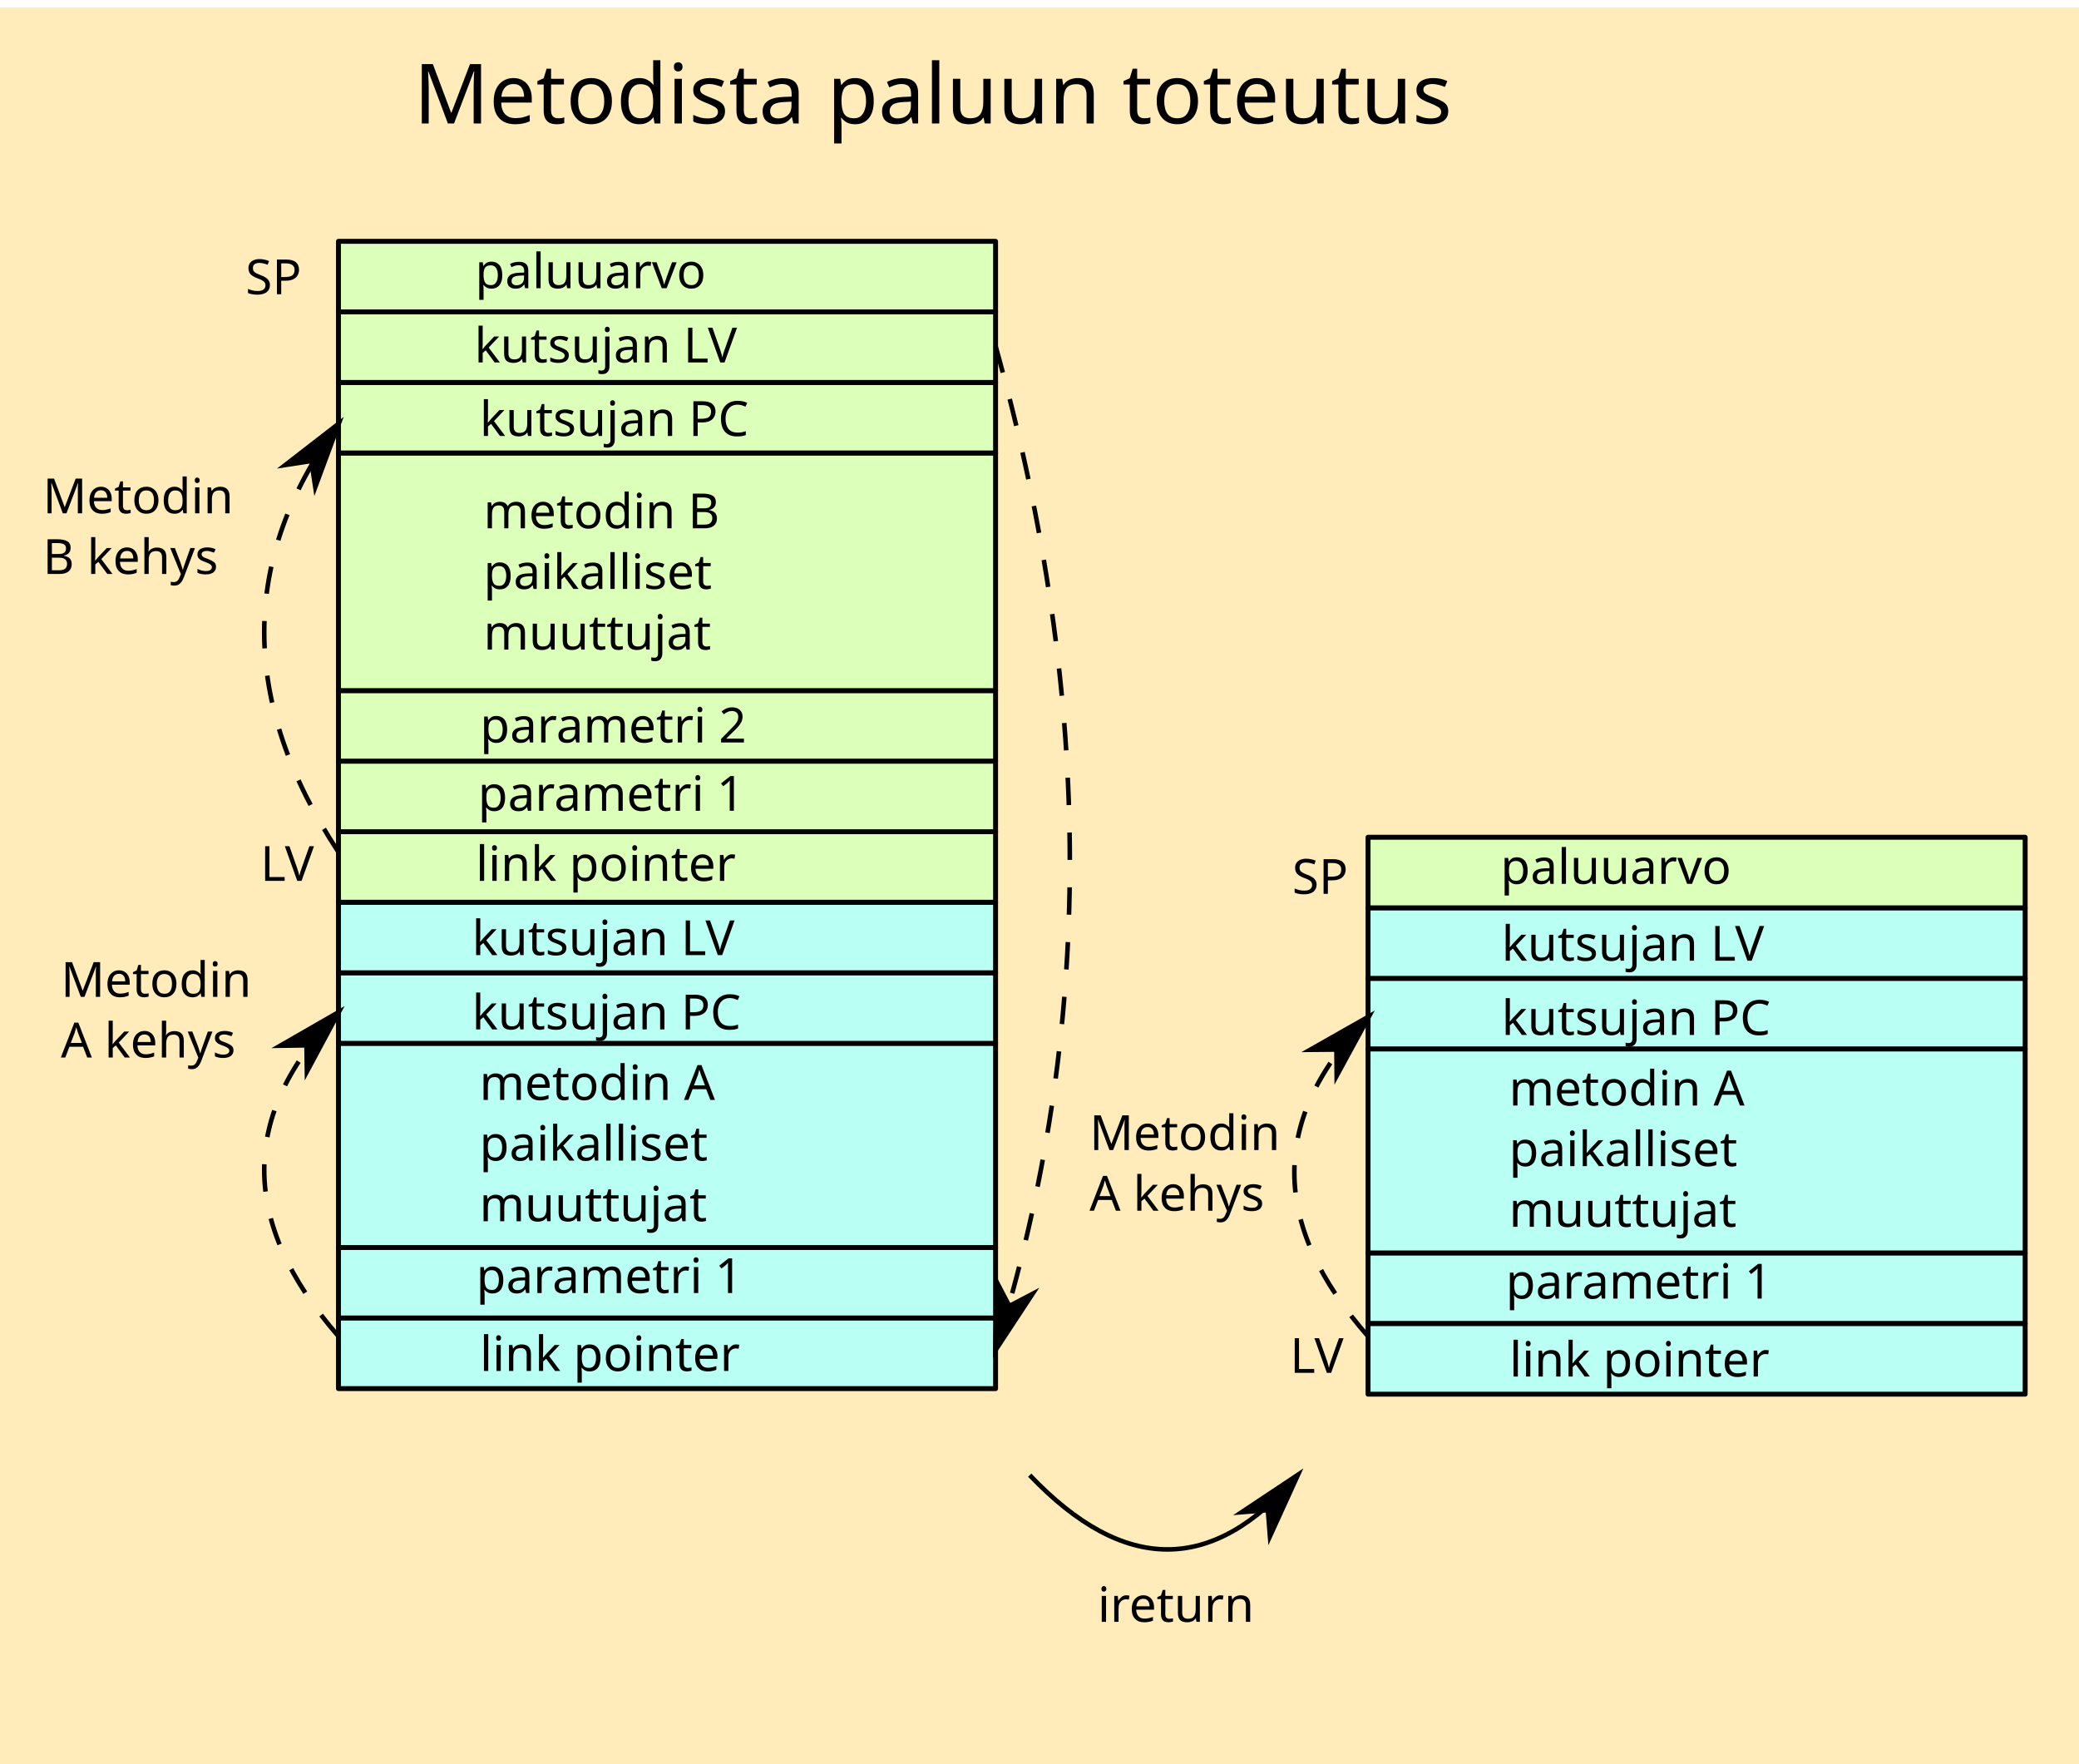
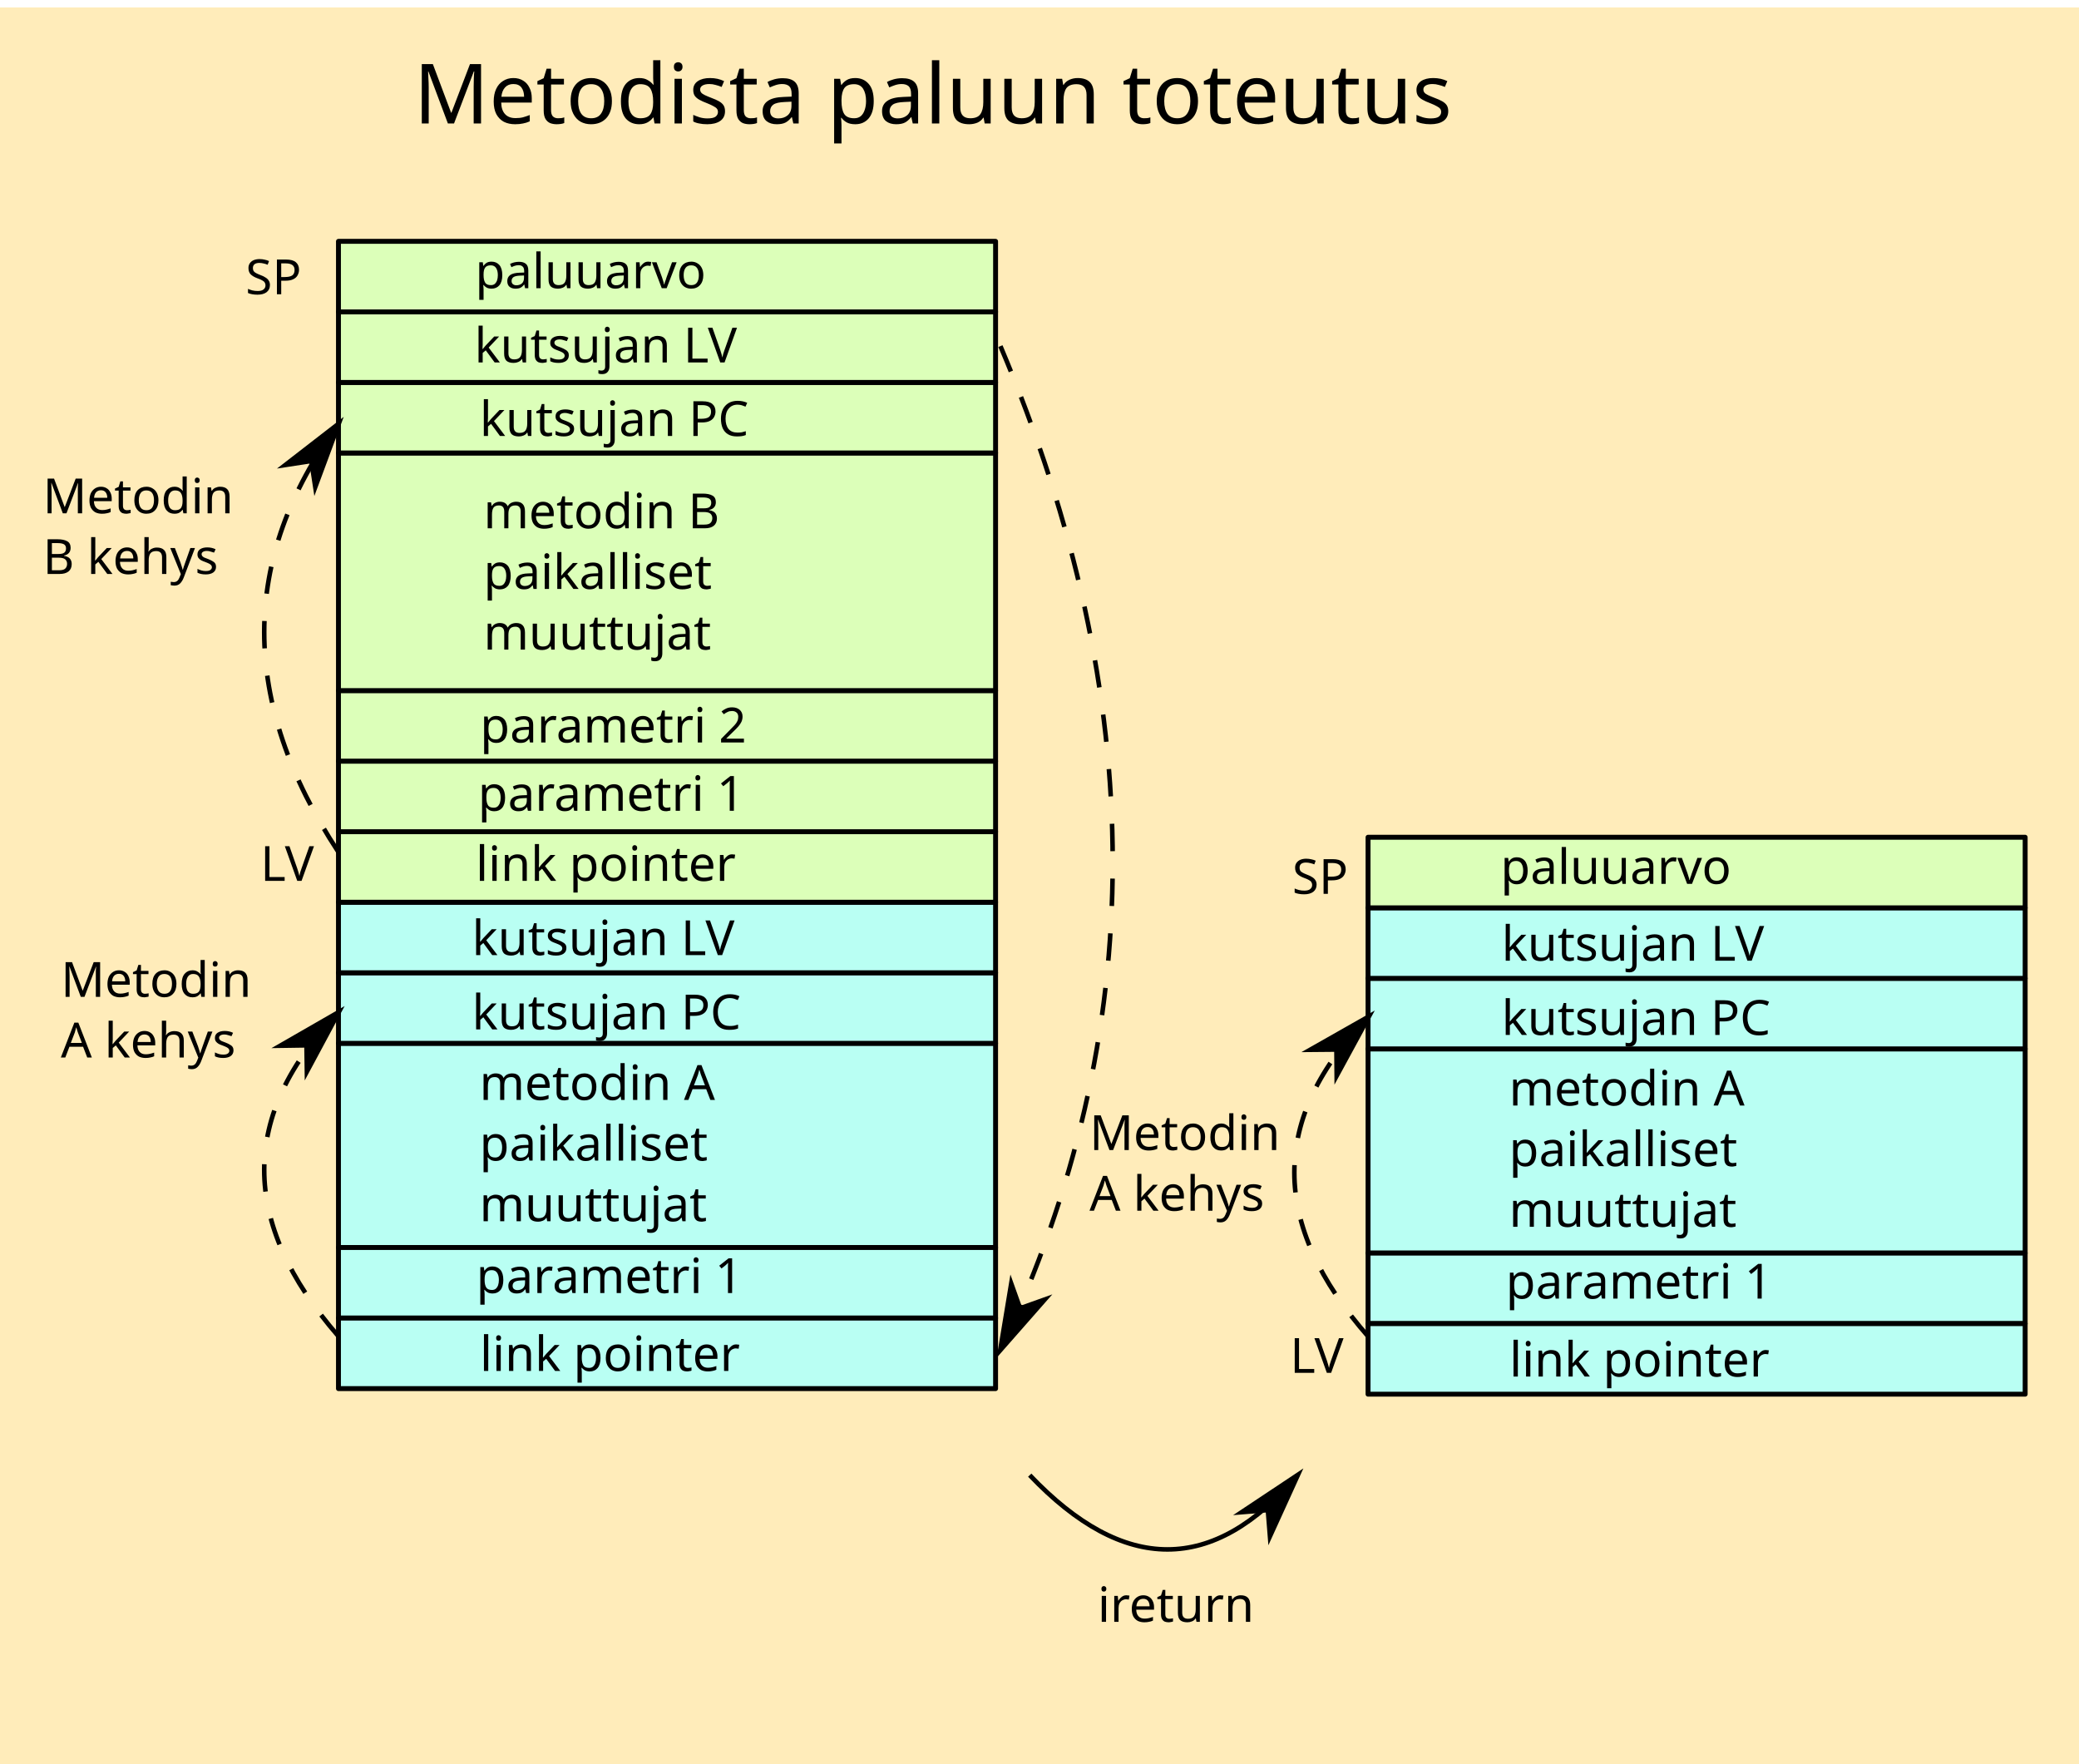
<svg xmlns="http://www.w3.org/2000/svg" id="svg970" version="1.1" viewBox="0 0 211.667 179.539" height="179.539mm" width="211.667mm">
  <defs id="defs964">
    <marker style="overflow:visible" id="marker7990-6" refX="0" refY="0" orient="auto">
      <path transform="matrix(-0.8,0,0,-0.8,-10,0)" style="fill:#000000;fill-opacity:1;fill-rule:evenodd;stroke:#000000;stroke-width:1pt;stroke-opacity:1" d="M 0,0 5,-5 -12.5,0 5,5 Z" id="path7988-7" />
    </marker>
    <marker style="overflow:visible" id="marker7990-6-9" refX="0" refY="0" orient="auto">
      <path transform="matrix(-0.8,0,0,-0.8,-10,0)" style="fill:#000000;fill-opacity:1;fill-rule:evenodd;stroke:#000000;stroke-width:1pt;stroke-opacity:1" d="M 0,0 5,-5 -12.5,0 5,5 Z" id="path7988-7-5" />
    </marker>
    <marker style="overflow:visible" id="marker7990-6-9-5" refX="0" refY="0" orient="auto">
      <path transform="matrix(-0.8,0,0,-0.8,-10,0)" style="fill:#000000;fill-opacity:1;fill-rule:evenodd;stroke:#000000;stroke-width:1pt;stroke-opacity:1" d="M 0,0 5,-5 -12.5,0 5,5 Z" id="path7988-7-5-4" />
    </marker>
    <marker style="overflow:visible" id="marker7990-6-2" refX="0" refY="0" orient="auto">
      <path transform="matrix(-0.8,0,0,-0.8,-10,0)" style="fill:#000000;fill-opacity:1;fill-rule:evenodd;stroke:#000000;stroke-width:1pt;stroke-opacity:1" d="M 0,0 5,-5 -12.5,0 5,5 Z" id="path7988-7-6" />
    </marker>
    <marker style="overflow:visible" id="marker7990-6-9-7" refX="0" refY="0" orient="auto">
      <path transform="matrix(-0.8,0,0,-0.8,-10,0)" style="fill:#000000;fill-opacity:1;fill-rule:evenodd;stroke:#000000;stroke-width:1pt;stroke-opacity:1" d="M 0,0 5,-5 -12.5,0 5,5 Z" id="path7988-7-5-8" />
    </marker>
  </defs>
  <g transform="translate(0.3779762,-53.96131)" id="layer1">
    <rect y="54.717" x="-0.378" height="179.539" width="211.667" id="rect4655" style="opacity:0.98;fill:#ffecb9;fill-opacity:1;stroke:none;stroke-width:0.465;stroke-linecap:round;stroke-linejoin:round;stroke-miterlimit:4;stroke-dasharray:2.79, 2.79;stroke-dashoffset:0;stroke-opacity:1" />
    <rect y="160.74" x="138.906" height="20.789" width="66.902" id="rect13466" style="opacity:1;fill:#b9fff3;fill-opacity:1;stroke:#000000;stroke-width:0.5;stroke-linecap:round;stroke-linejoin:round;stroke-miterlimit:4;stroke-dasharray:none;stroke-dashoffset:0;stroke-opacity:1" />
    <rect y="181.528" x="138.906" height="7.182" width="66.902" id="rect13466-7-8" style="opacity:1;fill:#b9fff3;fill-opacity:1;stroke:#000000;stroke-width:0.5;stroke-linecap:round;stroke-linejoin:round;stroke-miterlimit:4;stroke-dasharray:none;stroke-dashoffset:0;stroke-opacity:1" />
    <rect y="188.71" x="138.906" height="7.182" width="66.902" id="rect13466-7-9" style="opacity:1;fill:#b9fff3;fill-opacity:1;stroke:#000000;stroke-width:0.5;stroke-linecap:round;stroke-linejoin:round;stroke-miterlimit:4;stroke-dasharray:none;stroke-dashoffset:0;stroke-opacity:1" />
    <text id="text5433-7-7" y="66.531" x="41.74" style="font-style:normal;font-variant:normal;font-weight:normal;font-stretch:normal;font-size:8.467px;line-height:1.25;font-family:sans-serif;-inkscape-font-specification:'sans-serif, Normal';font-variant-ligatures:normal;font-variant-caps:normal;font-variant-numeric:normal;font-feature-settings:normal;text-align:start;letter-spacing:0px;word-spacing:0px;writing-mode:lr-tb;text-anchor:start;fill:#000000;fill-opacity:1;stroke:none;stroke-width:0.265" xml:space="preserve">
      <tspan y="66.531" x="41.74" id="tspan1390">Metodista paluun toteutus</tspan>
    </text>
    <text id="text5433-7-6-54-5-1-7-8-6-2-4-8-9-56" y="194.095" x="153.296" style="font-style:normal;font-variant:normal;font-weight:normal;font-stretch:normal;font-size:4.939px;line-height:1.25;font-family:sans-serif;-inkscape-font-specification:'sans-serif, Normal';font-variant-ligatures:normal;font-variant-caps:normal;font-variant-numeric:normal;font-feature-settings:normal;text-align:start;letter-spacing:0px;word-spacing:0px;writing-mode:lr-tb;text-anchor:start;fill:#000000;fill-opacity:1;stroke:none;stroke-width:0.265" xml:space="preserve">
      <tspan y="194.095" x="153.296" id="tspan1580">link pointer</tspan>
    </text>
    <text id="text5433-7-6-54-5-1-7-8-6-2-4-8-9" y="186.159" x="152.924" style="font-style:normal;font-variant:normal;font-weight:normal;font-stretch:normal;font-size:4.939px;line-height:1.25;font-family:sans-serif;-inkscape-font-specification:'sans-serif, Normal';font-variant-ligatures:normal;font-variant-caps:normal;font-variant-numeric:normal;font-feature-settings:normal;text-align:start;letter-spacing:0px;word-spacing:0px;writing-mode:lr-tb;text-anchor:start;fill:#000000;fill-opacity:1;stroke:none;stroke-width:0.265" xml:space="preserve">
      <tspan y="186.159" x="152.924" id="tspan1582">parametri 1</tspan>
    </text>
    <text id="text5433-7-6-54-5-1-7-8-6-2-4-8-9-7-1" y="166.503" x="153.257" style="font-style:normal;font-variant:normal;font-weight:normal;font-stretch:normal;font-size:4.939px;line-height:1.25;font-family:sans-serif;-inkscape-font-specification:'sans-serif, Normal';font-variant-ligatures:normal;font-variant-caps:normal;font-variant-numeric:normal;font-feature-settings:normal;text-align:start;letter-spacing:0px;word-spacing:0px;writing-mode:lr-tb;text-anchor:start;fill:#000000;fill-opacity:1;stroke:none;stroke-width:0.265" xml:space="preserve">
      <tspan y="166.503" x="153.257" id="tspan1644">metodin A </tspan>
      <tspan y="172.676" x="153.257" id="tspan1646">paikalliset </tspan>
      <tspan y="178.85" x="153.257" id="tspan1648">muuttujat</tspan>
    </text>
    <rect y="153.558" x="138.906" height="7.182" width="66.902" id="rect13466-7-9-6" style="opacity:1;fill:#b9fff3;fill-opacity:1;stroke:#000000;stroke-width:0.5;stroke-linecap:round;stroke-linejoin:round;stroke-miterlimit:4;stroke-dasharray:none;stroke-dashoffset:0;stroke-opacity:1" />
    <rect y="146.376" x="138.906" height="7.182" width="66.902" id="rect13466-7-9-6-7" style="opacity:1;fill:#b9fff3;fill-opacity:1;stroke:#000000;stroke-width:0.5;stroke-linecap:round;stroke-linejoin:round;stroke-miterlimit:4;stroke-dasharray:none;stroke-dashoffset:0;stroke-opacity:1" />
    <text id="text5433-7-6-54-5-1-7-8-6-2-4-8-9-7-5" y="151.761" x="152.501" style="font-style:normal;font-variant:normal;font-weight:normal;font-stretch:normal;font-size:4.939px;line-height:1.25;font-family:sans-serif;-inkscape-font-specification:'sans-serif, Normal';font-variant-ligatures:normal;font-variant-caps:normal;font-variant-numeric:normal;font-feature-settings:normal;text-align:start;letter-spacing:0px;word-spacing:0px;writing-mode:lr-tb;text-anchor:start;fill:#000000;fill-opacity:1;stroke:none;stroke-width:0.265" xml:space="preserve">
      <tspan y="151.761" x="152.501" id="tspan1708">kutsujan LV</tspan>
    </text>
    <text id="text5433-7-6-54-5-1-7-8-6-2-4-8-9-7-3" y="159.321" x="152.501" style="font-style:normal;font-variant:normal;font-weight:normal;font-stretch:normal;font-size:4.939px;line-height:1.25;font-family:sans-serif;-inkscape-font-specification:'sans-serif, Normal';font-variant-ligatures:normal;font-variant-caps:normal;font-variant-numeric:normal;font-feature-settings:normal;text-align:start;letter-spacing:0px;word-spacing:0px;writing-mode:lr-tb;text-anchor:start;fill:#000000;fill-opacity:1;stroke:none;stroke-width:0.265" xml:space="preserve">
      <tspan y="159.321" x="152.501" id="tspan1706">kutsujan PC</tspan>
    </text>
    <text id="text5433-7-6-54-5-1-7-8-6-2-4-8-9-7-4" y="171.038" x="110.545" style="font-style:normal;font-variant:normal;font-weight:normal;font-stretch:normal;font-size:4.939px;line-height:1.25;font-family:sans-serif;-inkscape-font-specification:'sans-serif, Normal';font-variant-ligatures:normal;font-variant-caps:normal;font-variant-numeric:normal;font-feature-settings:normal;text-align:start;letter-spacing:0px;word-spacing:0px;writing-mode:lr-tb;text-anchor:start;fill:#000000;fill-opacity:1;stroke:none;stroke-width:0.265" xml:space="preserve">
      <tspan y="171.038" x="110.545" id="tspan2062">Metodin</tspan>
      <tspan y="177.212" x="110.545" id="tspan2064">A kehys</tspan>
    </text>
    <text id="text5433-7-6-54-5-1-7-8-6-2-4-8-9-7-2" y="193.717" x="130.956" style="font-style:normal;font-variant:normal;font-weight:normal;font-stretch:normal;font-size:4.939px;line-height:1.25;font-family:sans-serif;-inkscape-font-specification:'sans-serif, Normal';font-variant-ligatures:normal;font-variant-caps:normal;font-variant-numeric:normal;font-feature-settings:normal;text-align:start;letter-spacing:0px;word-spacing:0px;writing-mode:lr-tb;text-anchor:start;fill:#000000;fill-opacity:1;stroke:none;stroke-width:0.265" xml:space="preserve">
      <tspan y="193.717" x="130.956" id="tspan1752">LV</tspan>
    </text>
    <rect y="139.195" x="138.906" height="7.182" width="66.902" id="rect13466-7-9-4" style="opacity:1;fill:#dcffb9;fill-opacity:1;stroke:#000000;stroke-width:0.5;stroke-linecap:round;stroke-linejoin:round;stroke-miterlimit:4;stroke-dasharray:none;stroke-dashoffset:0;stroke-opacity:1" />
    <text id="text5433-7-6-54-5-1-7-8-6-2-4-8-9-7-0" y="144.958" x="131.183" style="font-style:normal;font-variant:normal;font-weight:normal;font-stretch:normal;font-size:4.939px;line-height:1.25;font-family:sans-serif;-inkscape-font-specification:'sans-serif, Normal';font-variant-ligatures:normal;font-variant-caps:normal;font-variant-numeric:normal;font-feature-settings:normal;text-align:start;letter-spacing:0px;word-spacing:0px;writing-mode:lr-tb;text-anchor:start;fill:#000000;fill-opacity:1;stroke:none;stroke-width:0.265" xml:space="preserve">
      <tspan y="144.958" x="131.183" id="tspan1921">SP</tspan>
    </text>
    <rect y="160.173" x="34.082" height="20.789" width="66.902" id="rect13466-4" style="opacity:1;fill:#b9fff3;fill-opacity:1;stroke:#000000;stroke-width:0.5;stroke-linecap:round;stroke-linejoin:round;stroke-miterlimit:4;stroke-dasharray:none;stroke-dashoffset:0;stroke-opacity:1" />
    <rect y="180.961" x="34.082" height="7.182" width="66.902" id="rect13466-7-8-6" style="opacity:1;fill:#b9fff3;fill-opacity:1;stroke:#000000;stroke-width:0.5;stroke-linecap:round;stroke-linejoin:round;stroke-miterlimit:4;stroke-dasharray:none;stroke-dashoffset:0;stroke-opacity:1" />
    <rect y="188.143" x="34.082" height="7.182" width="66.902" id="rect13466-7-9-60" style="opacity:1;fill:#b9fff3;fill-opacity:1;stroke:#000000;stroke-width:0.5;stroke-linecap:round;stroke-linejoin:round;stroke-miterlimit:4;stroke-dasharray:none;stroke-dashoffset:0;stroke-opacity:1" />
    <text id="text5433-7-6-54-5-1-7-8-6-2-4-8-9-56-6" y="193.528" x="48.472" style="font-style:normal;font-variant:normal;font-weight:normal;font-stretch:normal;font-size:4.939px;line-height:1.25;font-family:sans-serif;-inkscape-font-specification:'sans-serif, Normal';font-variant-ligatures:normal;font-variant-caps:normal;font-variant-numeric:normal;font-feature-settings:normal;text-align:start;letter-spacing:0px;word-spacing:0px;writing-mode:lr-tb;text-anchor:start;fill:#000000;fill-opacity:1;stroke:none;stroke-width:0.265" xml:space="preserve">
      <tspan y="193.528" x="48.472" id="tspan1580-7" style="stroke-width:0.265">link pointer</tspan>
    </text>
    <text id="text5433-7-6-54-5-1-7-8-6-2-4-8-9-8" y="185.592" x="48.1" style="font-style:normal;font-variant:normal;font-weight:normal;font-stretch:normal;font-size:4.939px;line-height:1.25;font-family:sans-serif;-inkscape-font-specification:'sans-serif, Normal';font-variant-ligatures:normal;font-variant-caps:normal;font-variant-numeric:normal;font-feature-settings:normal;text-align:start;letter-spacing:0px;word-spacing:0px;writing-mode:lr-tb;text-anchor:start;fill:#000000;fill-opacity:1;stroke:none;stroke-width:0.265" xml:space="preserve">
      <tspan y="185.592" x="48.1" id="tspan1582-4" style="stroke-width:0.265">parametri 1</tspan>
    </text>
    <text id="text5433-7-6-54-5-1-7-8-6-2-4-8-9-7-1-1" y="165.936" x="48.433" style="font-style:normal;font-variant:normal;font-weight:normal;font-stretch:normal;font-size:4.939px;line-height:1.25;font-family:sans-serif;-inkscape-font-specification:'sans-serif, Normal';font-variant-ligatures:normal;font-variant-caps:normal;font-variant-numeric:normal;font-feature-settings:normal;text-align:start;letter-spacing:0px;word-spacing:0px;writing-mode:lr-tb;text-anchor:start;fill:#000000;fill-opacity:1;stroke:none;stroke-width:0.265" xml:space="preserve">
      <tspan y="165.936" x="48.433" id="tspan1644-5" style="stroke-width:0.265">metodin A </tspan>
      <tspan y="172.109" x="48.433" id="tspan1646-8" style="stroke-width:0.265">paikalliset </tspan>
      <tspan y="178.283" x="48.433" id="tspan1648-7" style="stroke-width:0.265">muuttujat</tspan>
    </text>
    <rect y="152.991" x="34.082" height="7.182" width="66.902" id="rect13466-7-9-6-5" style="opacity:1;fill:#b9fff3;fill-opacity:1;stroke:#000000;stroke-width:0.5;stroke-linecap:round;stroke-linejoin:round;stroke-miterlimit:4;stroke-dasharray:none;stroke-dashoffset:0;stroke-opacity:1" />
    <rect y="145.81" x="34.082" height="7.182" width="66.902" id="rect13466-7-9-6-7-9" style="opacity:1;fill:#b9fff3;fill-opacity:1;stroke:#000000;stroke-width:0.5;stroke-linecap:round;stroke-linejoin:round;stroke-miterlimit:4;stroke-dasharray:none;stroke-dashoffset:0;stroke-opacity:1" />
    <text id="text5433-7-6-54-5-1-7-8-6-2-4-8-9-7-5-0" y="151.195" x="47.677" style="font-style:normal;font-variant:normal;font-weight:normal;font-stretch:normal;font-size:4.939px;line-height:1.25;font-family:sans-serif;-inkscape-font-specification:'sans-serif, Normal';font-variant-ligatures:normal;font-variant-caps:normal;font-variant-numeric:normal;font-feature-settings:normal;text-align:start;letter-spacing:0px;word-spacing:0px;writing-mode:lr-tb;text-anchor:start;fill:#000000;fill-opacity:1;stroke:none;stroke-width:0.265" xml:space="preserve">
      <tspan y="151.195" x="47.677" id="tspan1708-5" style="stroke-width:0.265">kutsujan LV</tspan>
    </text>
    <text id="text5433-7-6-54-5-1-7-8-6-2-4-8-9-7-3-0" y="158.754" x="47.677" style="font-style:normal;font-variant:normal;font-weight:normal;font-stretch:normal;font-size:4.939px;line-height:1.25;font-family:sans-serif;-inkscape-font-specification:'sans-serif, Normal';font-variant-ligatures:normal;font-variant-caps:normal;font-variant-numeric:normal;font-feature-settings:normal;text-align:start;letter-spacing:0px;word-spacing:0px;writing-mode:lr-tb;text-anchor:start;fill:#000000;fill-opacity:1;stroke:none;stroke-width:0.265" xml:space="preserve">
      <tspan y="158.754" x="47.677" id="tspan1706-3" style="stroke-width:0.265">kutsujan PC</tspan>
    </text>
    <text id="text5433-7-6-54-5-1-7-8-6-2-4-8-9-7-4-7" y="106.215" x="3.983" style="font-style:normal;font-variant:normal;font-weight:normal;font-stretch:normal;font-size:4.939px;line-height:1.25;font-family:sans-serif;-inkscape-font-specification:'sans-serif, Normal';font-variant-ligatures:normal;font-variant-caps:normal;font-variant-numeric:normal;font-feature-settings:normal;text-align:start;letter-spacing:0px;word-spacing:0px;writing-mode:lr-tb;text-anchor:start;fill:#000000;fill-opacity:1;stroke:none;stroke-width:0.265" xml:space="preserve">
      <tspan y="106.215" x="3.983" id="tspan3237">Metodin </tspan>
      <tspan y="112.389" x="3.983" id="tspan3239">B kehys</tspan>
    </text>
    <text id="text5433-7-6-54-5-1-7-8-6-2-4-8-9-7-2-5" y="143.635" x="26.132" style="font-style:normal;font-variant:normal;font-weight:normal;font-stretch:normal;font-size:4.939px;line-height:1.25;font-family:sans-serif;-inkscape-font-specification:'sans-serif, Normal';font-variant-ligatures:normal;font-variant-caps:normal;font-variant-numeric:normal;font-feature-settings:normal;text-align:start;letter-spacing:0px;word-spacing:0px;writing-mode:lr-tb;text-anchor:start;fill:#000000;fill-opacity:1;stroke:none;stroke-width:0.265" xml:space="preserve">
      <tspan y="143.635" x="26.132" id="tspan1752-3" style="stroke-width:0.265">LV</tspan>
    </text>
    <rect y="138.628" x="34.082" height="7.182" width="66.902" id="rect13466-7-9-4-8" style="opacity:1;fill:#dcffb9;fill-opacity:1;stroke:#000000;stroke-width:0.5;stroke-linecap:round;stroke-linejoin:round;stroke-miterlimit:4;stroke-dasharray:none;stroke-dashoffset:0;stroke-opacity:1" />
    <rect y="131.446" x="34.082" height="7.182" width="66.902" id="rect13466-7-9-4-2-6" style="opacity:1;fill:#dcffb9;fill-opacity:1;stroke:#000000;stroke-width:0.5;stroke-linecap:round;stroke-linejoin:round;stroke-miterlimit:4;stroke-dasharray:none;stroke-dashoffset:0;stroke-opacity:1" />
    <rect y="124.265" x="34.082" height="7.182" width="66.902" id="rect13466-7-9-4-2-9-3" style="opacity:1;fill:#dcffb9;fill-opacity:1;stroke:#000000;stroke-width:0.5;stroke-linecap:round;stroke-linejoin:round;stroke-miterlimit:4;stroke-dasharray:none;stroke-dashoffset:0;stroke-opacity:1" />
    <text id="text5433-7-6-54-5-1-7-8-6-2-4-8-9-7-49-7" y="143.635" x="48.055" style="font-style:normal;font-variant:normal;font-weight:normal;font-stretch:normal;font-size:4.939px;line-height:1.25;font-family:sans-serif;-inkscape-font-specification:'sans-serif, Normal';font-variant-ligatures:normal;font-variant-caps:normal;font-variant-numeric:normal;font-feature-settings:normal;text-align:start;letter-spacing:0px;word-spacing:0px;writing-mode:lr-tb;text-anchor:start;fill:#000000;fill-opacity:1;stroke:none;stroke-width:0.265" xml:space="preserve">
      <tspan y="143.635" x="48.055" id="tspan2074">link pointer</tspan>
    </text>
    <text id="text5433-7-6-54-5-1-7-8-6-2-4-8-9-7-49-1-7" y="136.498" x="48.283" style="font-style:normal;font-variant:normal;font-weight:normal;font-stretch:normal;font-size:4.939px;line-height:1.25;font-family:sans-serif;-inkscape-font-specification:'sans-serif, Normal';font-variant-ligatures:normal;font-variant-caps:normal;font-variant-numeric:normal;font-feature-settings:normal;text-align:start;letter-spacing:0px;word-spacing:0px;writing-mode:lr-tb;text-anchor:start;fill:#000000;fill-opacity:1;stroke:none;stroke-width:0.265" xml:space="preserve">
      <tspan y="136.498" x="48.283" id="tspan1858-7" style="stroke-width:0.265">parametri 1</tspan>
    </text>
    <text id="text5433-7-6-54-5-1-7-8-6-2-4-8-9-7-49-1-4-1" y="129.544" x="48.493" style="font-style:normal;font-variant:normal;font-weight:normal;font-stretch:normal;font-size:4.939px;line-height:1.25;font-family:sans-serif;-inkscape-font-specification:'sans-serif, Normal';font-variant-ligatures:normal;font-variant-caps:normal;font-variant-numeric:normal;font-feature-settings:normal;text-align:start;letter-spacing:0px;word-spacing:0px;writing-mode:lr-tb;text-anchor:start;fill:#000000;fill-opacity:1;stroke:none;stroke-width:0.265" xml:space="preserve">
      <tspan y="129.544" x="48.493" id="tspan1878-2" style="stroke-width:0.265">parametri 2</tspan>
    </text>
    <text id="text5433-7-6-54-5-1-7-8-6-2-4-8-9-7-0-9" y="83.915" x="24.62" style="font-style:normal;font-variant:normal;font-weight:normal;font-stretch:normal;font-size:4.939px;line-height:1.25;font-family:sans-serif;-inkscape-font-specification:'sans-serif, Normal';font-variant-ligatures:normal;font-variant-caps:normal;font-variant-numeric:normal;font-feature-settings:normal;text-align:start;letter-spacing:0px;word-spacing:0px;writing-mode:lr-tb;text-anchor:start;fill:#000000;fill-opacity:1;stroke:none;stroke-width:0.265" xml:space="preserve">
      <tspan y="83.915" x="24.62" id="tspan1921-0" style="stroke-width:0.265">SP</tspan>
    </text>
    <path id="path6514-8" d="m 138.961,190.066 c -10.079,-11.466 -10.079,-22.33 0,-32.592" style="fill:none;stroke:#000000;stroke-width:0.465;stroke-linecap:butt;stroke-linejoin:miter;stroke-miterlimit:4;stroke-dasharray:2.79, 2.79;stroke-dashoffset:0;stroke-opacity:1;marker-end:url(#marker7990-6)" />
    <path id="path6514-8-7" d="m 34.082,189.997 c -10.079,-11.599 -10.079,-22.59 0,-32.971" style="fill:none;stroke:#000000;stroke-width:0.465;stroke-linecap:butt;stroke-linejoin:miter;stroke-miterlimit:4;stroke-dasharray:2.79, 2.79;stroke-dashoffset:0;stroke-opacity:1;marker-end:url(#marker7990-6-9)" />
    <rect y="100.074" x="34.082" height="24.19" width="66.902" id="rect13466-7-9-4-2-9-3-5" style="opacity:1;fill:#dcffb9;fill-opacity:1;stroke:#000000;stroke-width:0.5;stroke-linecap:round;stroke-linejoin:round;stroke-miterlimit:4;stroke-dasharray:none;stroke-dashoffset:0;stroke-opacity:1" />
    <text id="text5433-7-6-54-5-1-7-8-6-2-4-8-9-7-1-1-9" y="107.74" x="48.853" style="font-style:normal;font-variant:normal;font-weight:normal;font-stretch:normal;font-size:4.939px;line-height:1.25;font-family:sans-serif;-inkscape-font-specification:'sans-serif, Normal';font-variant-ligatures:normal;font-variant-caps:normal;font-variant-numeric:normal;font-feature-settings:normal;text-align:start;letter-spacing:0px;word-spacing:0px;writing-mode:lr-tb;text-anchor:start;fill:#000000;fill-opacity:1;stroke:none;stroke-width:0.265" xml:space="preserve">
      <tspan y="107.74" x="48.853" id="tspan2979">metodin B</tspan>
      <tspan y="113.914" x="48.853" id="tspan2981">paikalliset </tspan>
      <tspan y="120.087" x="48.853" id="tspan2983">muuttujat</tspan>
    </text>
    <rect y="92.893" x="34.082" height="7.182" width="66.902" id="rect13466-7-9-4-2-9-3-0" style="opacity:1;fill:#dcffb9;fill-opacity:1;stroke:#000000;stroke-width:0.5;stroke-linecap:round;stroke-linejoin:round;stroke-miterlimit:4;stroke-dasharray:none;stroke-dashoffset:0;stroke-opacity:1" />
    <rect y="85.711" x="34.082" height="7.182" width="66.902" id="rect13466-7-9-4-2-9-3-7" style="opacity:1;fill:#dcffb9;fill-opacity:1;stroke:#000000;stroke-width:0.5;stroke-linecap:round;stroke-linejoin:round;stroke-miterlimit:4;stroke-dasharray:none;stroke-dashoffset:0;stroke-opacity:1" />
    <text id="text5433-7-6-54-5-1-7-8-6-2-4-8-9-7-3-0-8" y="98.341" x="48.46" style="font-style:normal;font-variant:normal;font-weight:normal;font-stretch:normal;font-size:4.939px;line-height:1.25;font-family:sans-serif;-inkscape-font-specification:'sans-serif, Normal';font-variant-ligatures:normal;font-variant-caps:normal;font-variant-numeric:normal;font-feature-settings:normal;text-align:start;letter-spacing:0px;word-spacing:0px;writing-mode:lr-tb;text-anchor:start;fill:#000000;fill-opacity:1;stroke:none;stroke-width:0.265" xml:space="preserve">
      <tspan y="98.341" x="48.46" id="tspan1706-3-6" style="stroke-width:0.265">kutsujan PC</tspan>
    </text>
    <text id="text5433-7-6-54-5-1-7-8-6-2-4-8-9-7-5-0-6" y="90.857" x="47.921" style="font-style:normal;font-variant:normal;font-weight:normal;font-stretch:normal;font-size:4.939px;line-height:1.25;font-family:sans-serif;-inkscape-font-specification:'sans-serif, Normal';font-variant-ligatures:normal;font-variant-caps:normal;font-variant-numeric:normal;font-feature-settings:normal;text-align:start;letter-spacing:0px;word-spacing:0px;writing-mode:lr-tb;text-anchor:start;fill:#000000;fill-opacity:1;stroke:none;stroke-width:0.265" xml:space="preserve">
      <tspan y="90.857" x="47.921" id="tspan1708-5-4" style="stroke-width:0.265">kutsujan LV</tspan>
    </text>
    <path id="path6514-8-7-9" d="m 34.082,140.706 c -10.079,-15.332 -10.079,-29.858 0,-43.579" style="fill:none;stroke:#000000;stroke-width:0.465;stroke-linecap:butt;stroke-linejoin:miter;stroke-miterlimit:4;stroke-dasharray:2.79, 2.79;stroke-dashoffset:0;stroke-opacity:1;marker-end:url(#marker7990-6-9-5)" />
    <text id="text5433-7-6-54-5-1-7-8-6-2-4-8-9-75-5-7" y="219.065" x="111.372" style="font-style:normal;font-variant:normal;font-weight:normal;font-stretch:normal;font-size:4.939px;line-height:1.25;font-family:sans-serif;-inkscape-font-specification:'sans-serif, Normal';font-variant-ligatures:normal;font-variant-caps:normal;font-variant-numeric:normal;font-feature-settings:normal;text-align:start;letter-spacing:0px;word-spacing:0px;writing-mode:lr-tb;text-anchor:start;fill:#000000;fill-opacity:1;stroke:none;stroke-width:0.265" xml:space="preserve">
      <tspan y="219.065" x="111.372" id="tspan1335">ireturn</tspan>
    </text>
    <path id="path6514-8-5" d="m 104.46,204.135 c 9.596,10.079 18.688,10.079 27.276,0" style="fill:none;stroke:#000000;stroke-width:0.465;stroke-linecap:butt;stroke-linejoin:miter;stroke-miterlimit:4;stroke-dasharray:none;stroke-opacity:1;marker-end:url(#marker7990-6-2)" />
-     <path id="path6514-8-7-1" d="m 100.984,89.197 c 10.079,35.946 10.079,70.005 0,102.176" style="fill:none;stroke:#000000;stroke-width:0.465;stroke-linecap:butt;stroke-linejoin:miter;stroke-miterlimit:4;stroke-dasharray:2.79, 2.79;stroke-dashoffset:0;stroke-opacity:1;marker-end:url(#marker7990-6-9-7)" />
+     <path id="path6514-8-7-1" d="m 101.477,89.197 c 15.241,35.946 15.241,70.005 0,102.176" style="fill:none;stroke:#000000;stroke-width:0.465;stroke-linecap:butt;stroke-linejoin:miter;stroke-miterlimit:4;stroke-dasharray:2.79, 2.79;stroke-dashoffset:0;stroke-opacity:1;marker-end:url(#marker7990-6-9-7)" />
    <rect y="78.53" x="34.082" height="7.182" width="66.902" id="rect13466-7-9-4-2-9-3-7-1" style="opacity:1;fill:#dcffb9;fill-opacity:1;stroke:#000000;stroke-width:0.5;stroke-linecap:round;stroke-linejoin:round;stroke-miterlimit:4;stroke-dasharray:none;stroke-dashoffset:0;stroke-opacity:1" />
    <text id="text5433-7-6-54-5-1-7-8-6-2-4-8-9-7-5-0-6-1" y="83.298" x="47.996" style="font-style:normal;font-variant:normal;font-weight:normal;font-stretch:normal;font-size:4.939px;line-height:1.25;font-family:sans-serif;-inkscape-font-specification:'sans-serif, Normal';font-variant-ligatures:normal;font-variant-caps:normal;font-variant-numeric:normal;font-feature-settings:normal;text-align:start;letter-spacing:0px;word-spacing:0px;writing-mode:lr-tb;text-anchor:start;fill:#000000;fill-opacity:1;stroke:none;stroke-width:0.265" xml:space="preserve">
      <tspan y="83.298" x="47.996" id="tspan1370">paluuarvo</tspan>
    </text>
    <text id="text5433-7-6-54-5-1-7-8-6-2-4-8-9-7-5-0-6-1-1" y="143.938" x="152.39" style="font-style:normal;font-variant:normal;font-weight:normal;font-stretch:normal;font-size:4.939px;line-height:1.25;font-family:sans-serif;-inkscape-font-specification:'sans-serif, Normal';font-variant-ligatures:normal;font-variant-caps:normal;font-variant-numeric:normal;font-feature-settings:normal;text-align:start;letter-spacing:0px;word-spacing:0px;writing-mode:lr-tb;text-anchor:start;fill:#000000;fill-opacity:1;stroke:none;stroke-width:0.265" xml:space="preserve">
      <tspan y="143.938" x="152.39" id="tspan1370-3" style="stroke-width:0.265">paluuarvo</tspan>
    </text>
    <text id="text5433-7-6-54-5-1-7-8-6-2-4-8-9-7-4-70" y="155.441" x="5.816" style="font-style:normal;font-variant:normal;font-weight:normal;font-stretch:normal;font-size:4.939px;line-height:1.25;font-family:sans-serif;-inkscape-font-specification:'sans-serif, Normal';font-variant-ligatures:normal;font-variant-caps:normal;font-variant-numeric:normal;font-feature-settings:normal;text-align:start;letter-spacing:0px;word-spacing:0px;writing-mode:lr-tb;text-anchor:start;fill:#000000;fill-opacity:1;stroke:none;stroke-width:0.265" xml:space="preserve">
      <tspan y="155.441" x="5.816" id="tspan2062-2" style="stroke-width:0.265">Metodin</tspan>
      <tspan y="161.615" x="5.816" id="tspan2064-4" style="stroke-width:0.265">A kehys</tspan>
    </text>
  </g>
</svg>
